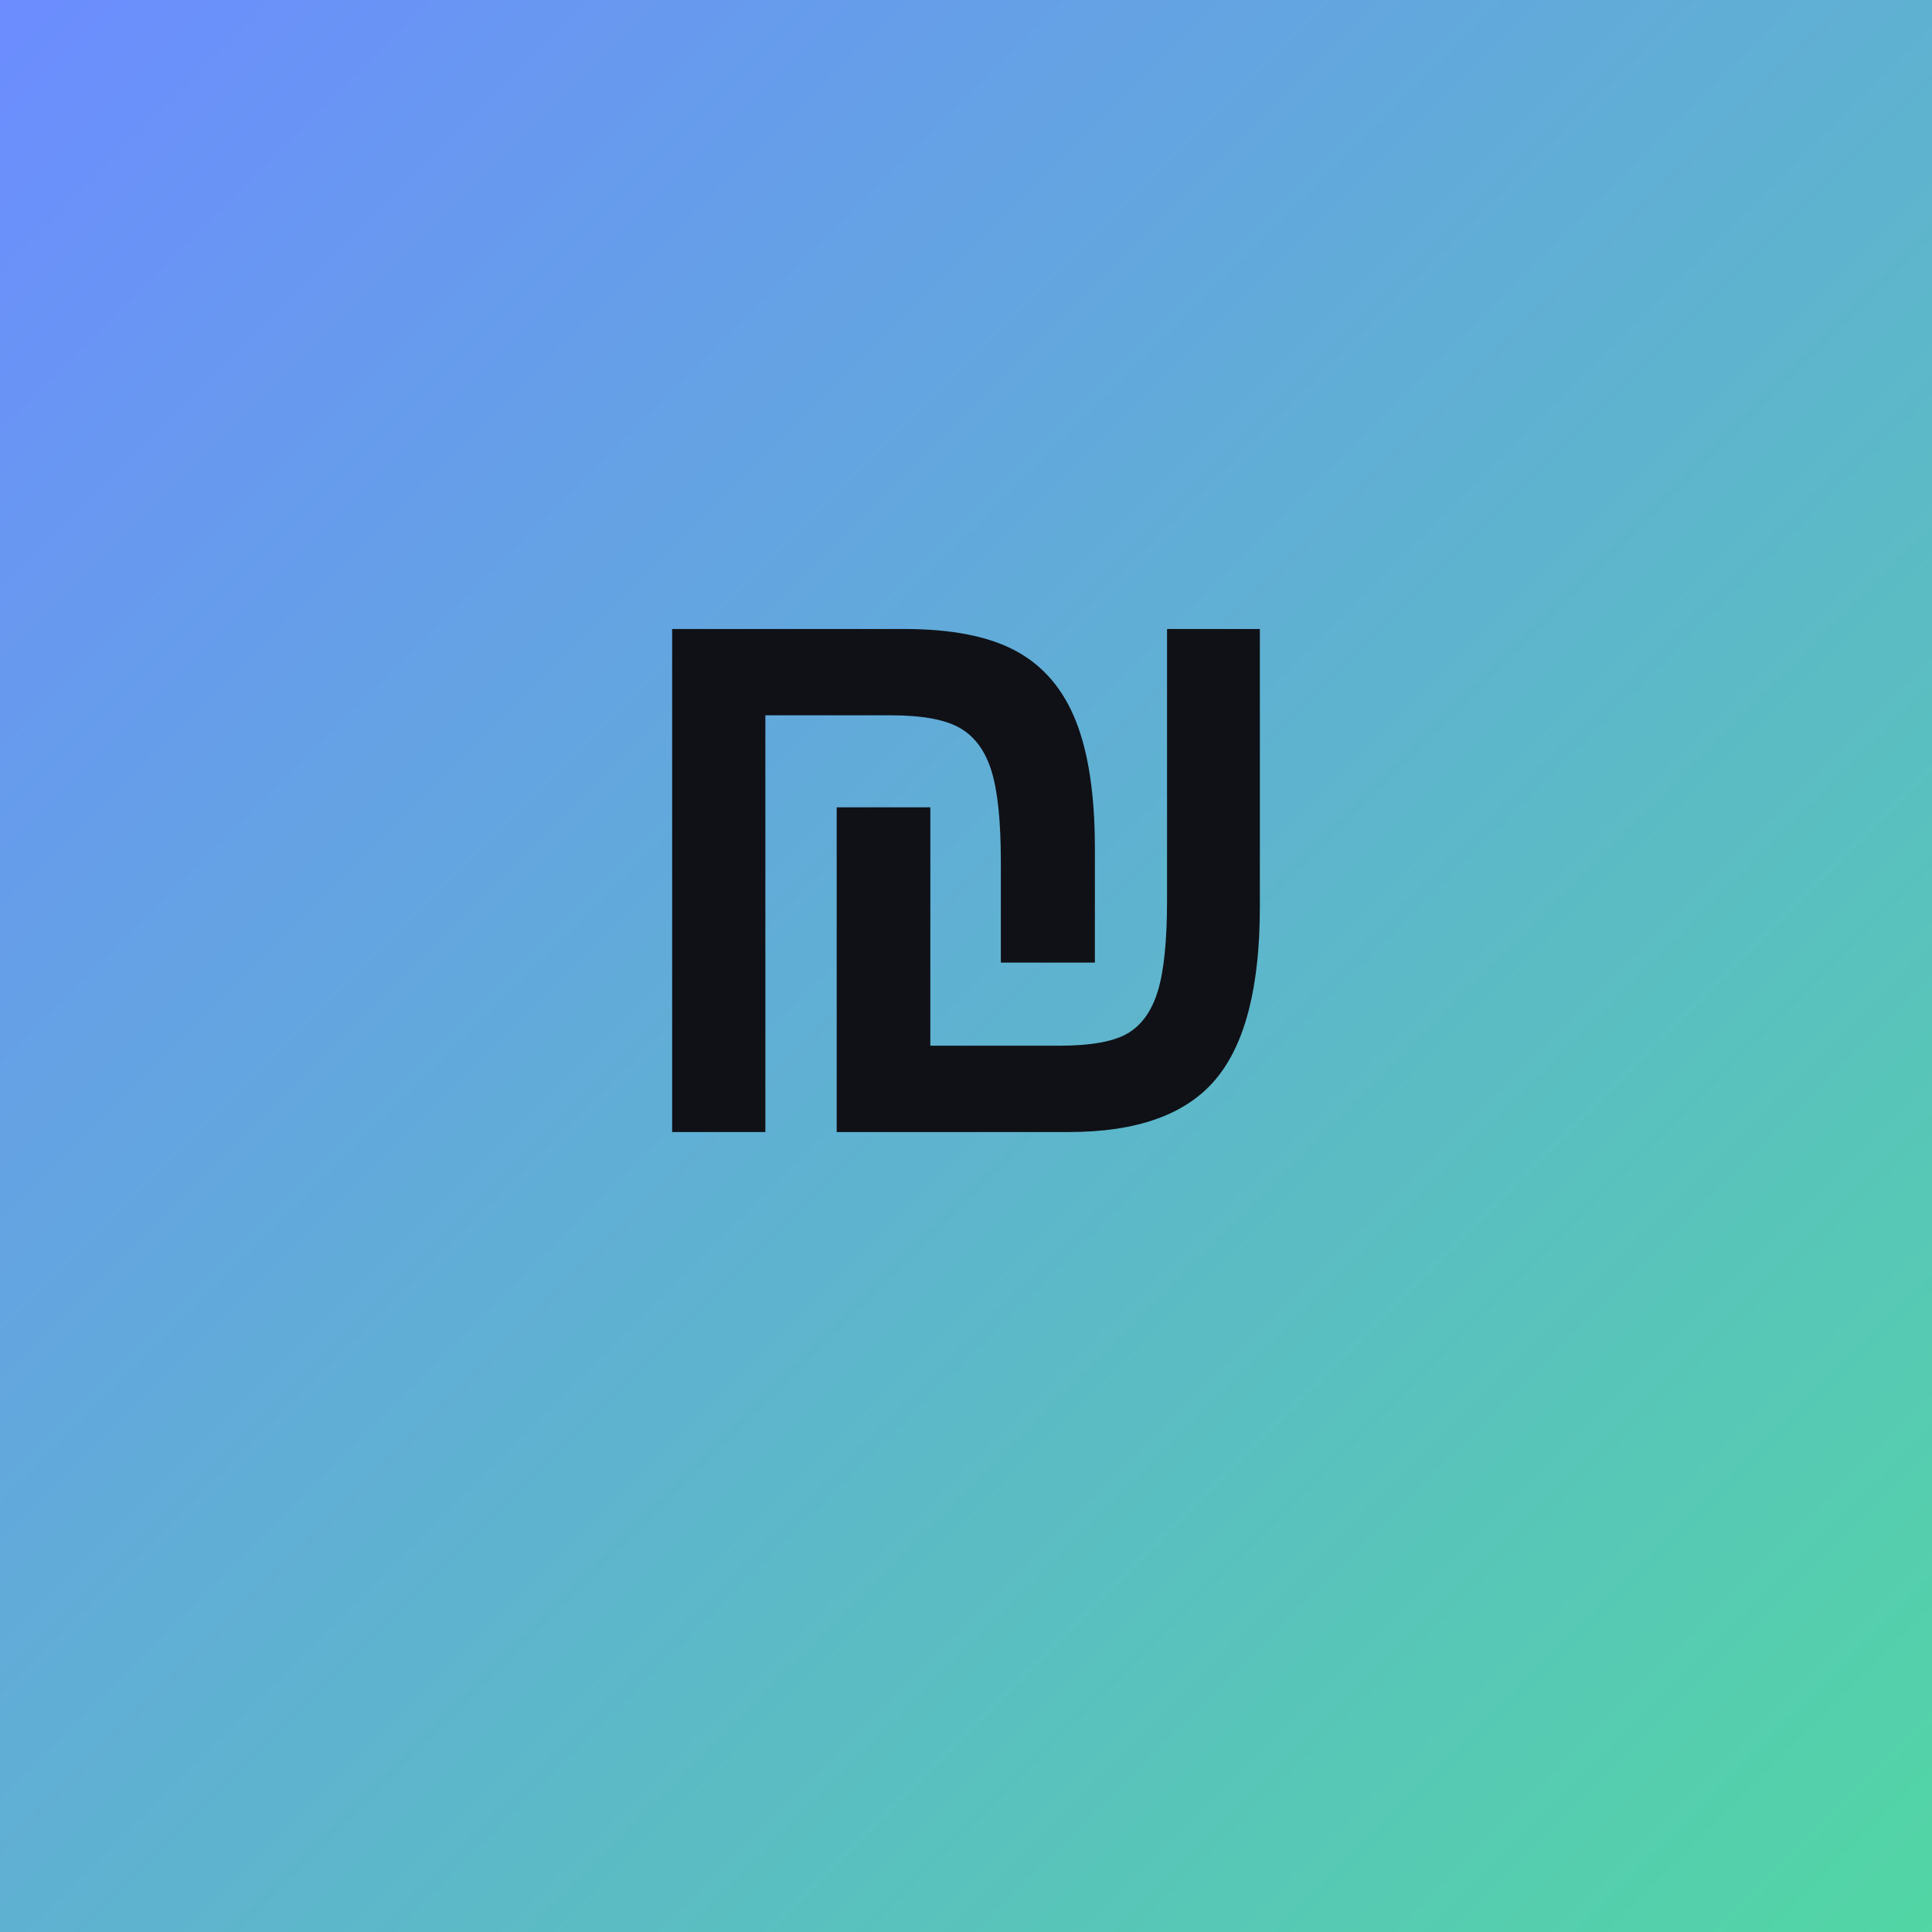
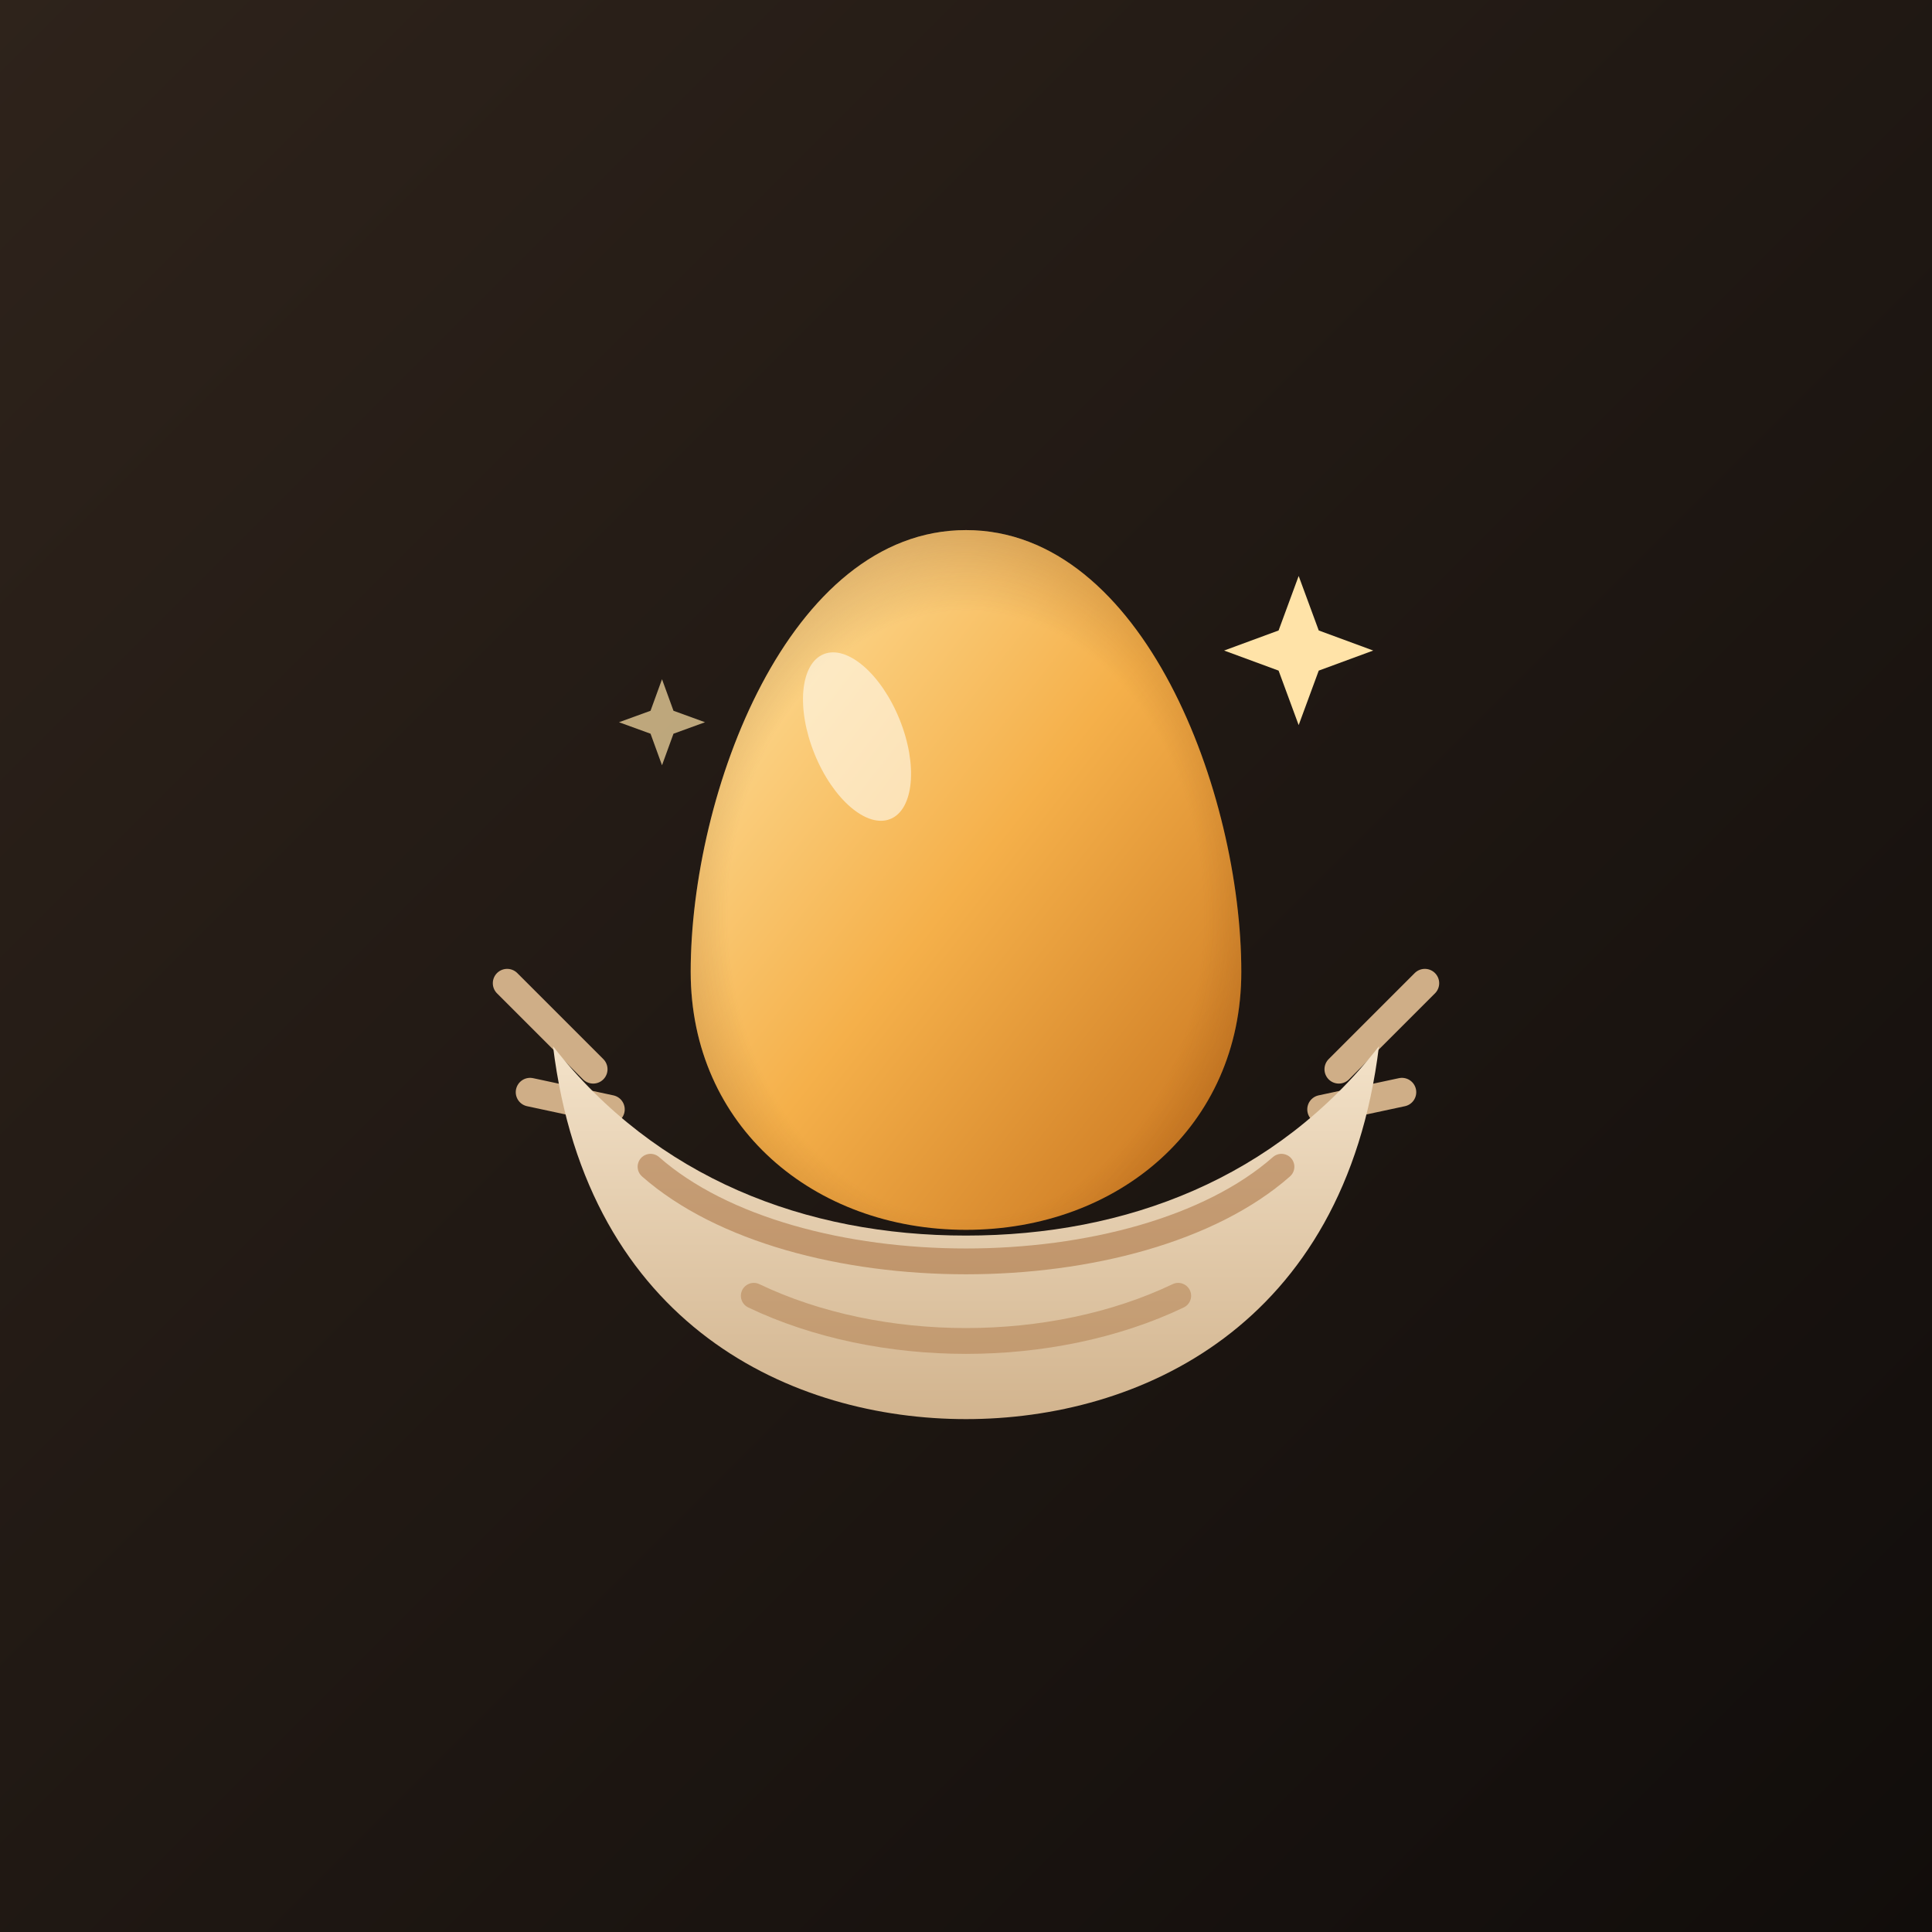
<svg xmlns="http://www.w3.org/2000/svg" viewBox="0 0 512 512">
  <defs>
-     <linearGradient id="g" x1="0" y1="0" x2="1" y2="1">
-       <stop offset="0" stop-color="#6c8cff" />
-       <stop offset="1" stop-color="#52d6a4" />
+     <linearGradient id="bg" x1="0" y1="0" x2="1" y2="1">
+       <stop offset="0" stop-color="#2E231B" />
+       <stop offset="1" stop-color="#110D0B" />
+     </linearGradient>
+     <linearGradient id="egg" x1="0" y1="0" x2="1" y2="1">
+       <stop offset="0" stop-color="#FFE7A8" />
+       <stop offset=".5" stop-color="#F5B04A" />
+       <stop offset="1" stop-color="#C46F1A" />
+     </linearGradient>
+     <radialGradient id="eggShade" cx=".5" cy=".55" r=".6">
+       <stop offset=".72" stop-color="#7A3E0E" stop-opacity="0" />
+       <stop offset="1" stop-color="#7A3E0E" stop-opacity=".35" />
+     </radialGradient>
+     <linearGradient id="nest" x1="0" y1="0" x2="0" y2="1">
+       <stop offset="0" stop-color="#F3E2C9" />
+       <stop offset="1" stop-color="#D2B48E" />
    </linearGradient>
  </defs>
-   <rect width="512" height="512" fill="url(#g)" />
-   <text x="256" y="300" font-family="Arial, Helvetica, sans-serif" font-size="220" font-weight="700" fill="#0f1117" text-anchor="middle">₪</text>
+   <rect width="512" height="512" fill="url(#bg)" />
+   <g transform="translate(256 256) scale(0.76) translate(-256 -256)">
+     <path d="M256 104C318 104 352 196 352 258C352 312 309 348 256 348C203 348 160 312 160 258C160 196 194 104 256 104Z" fill="url(#egg)" />
+     <path d="M256 104C318 104 352 196 352 258C352 312 309 348 256 348C203 348 160 312 160 258C160 196 194 104 256 104Z" fill="url(#eggShade)" />
+     <ellipse cx="218" cy="176" rx="16" ry="31" transform="rotate(-22 218 176)" fill="#FFFBF2" fill-opacity=".6" />
+     <path d="M372 120l7 19 19 7-19 7-7 19-7-19-19-7 19-7z" fill="#FFE3A8" />
+     <path d="M150 156l4 11 11 4-11 4-4 11-4-11-11-4 11-4z" fill="#FFE3A8" fill-opacity=".7" />
+     <path d="M96 262L126 292M416 262L386 292M104 300L132 306M408 300L380 306" stroke="#CFAE87" stroke-width="10" stroke-linecap="round" />
+     <path d="M112 284C124 382 196 414 256 414C316 414 388 382 400 284C364 330 312 350 256 350C200 350 148 330 112 284Z" fill="url(#nest)" />
+     <path d="M146 326C196 370 316 370 366 326" fill="none" stroke="#9C5C26" stroke-opacity=".45" stroke-width="9" stroke-linecap="round" />
+     <path d="M182 371C226 392 286 392 330 371" fill="none" stroke="#9C5C26" stroke-opacity=".35" stroke-width="9" stroke-linecap="round" />
+   </g>
</svg>
